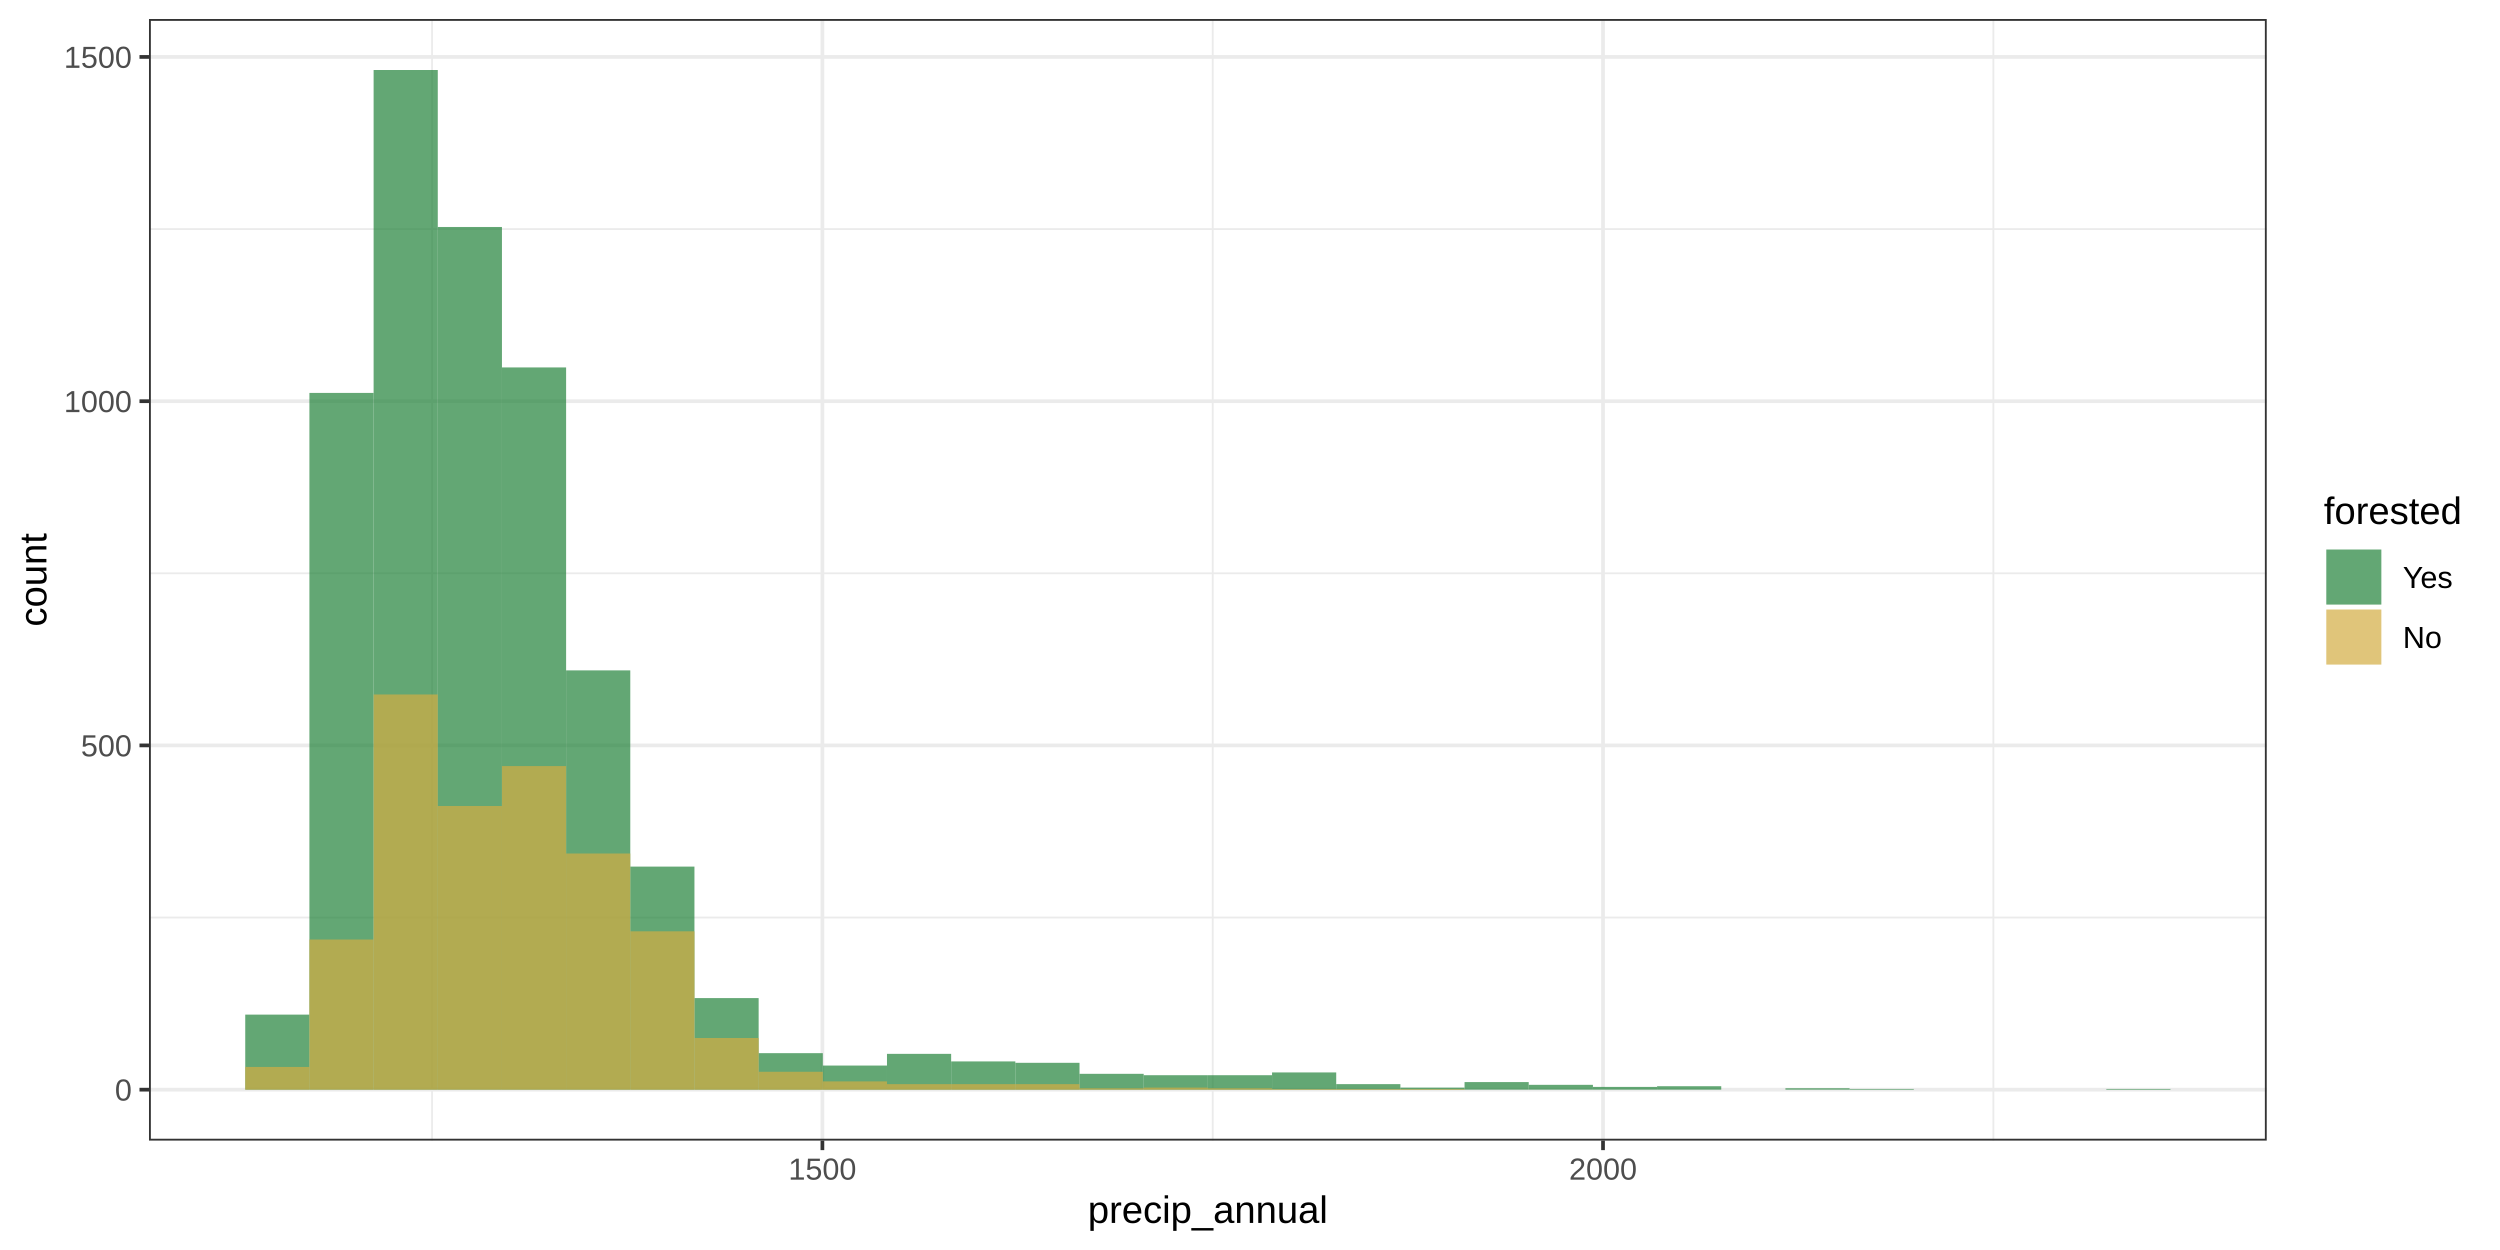
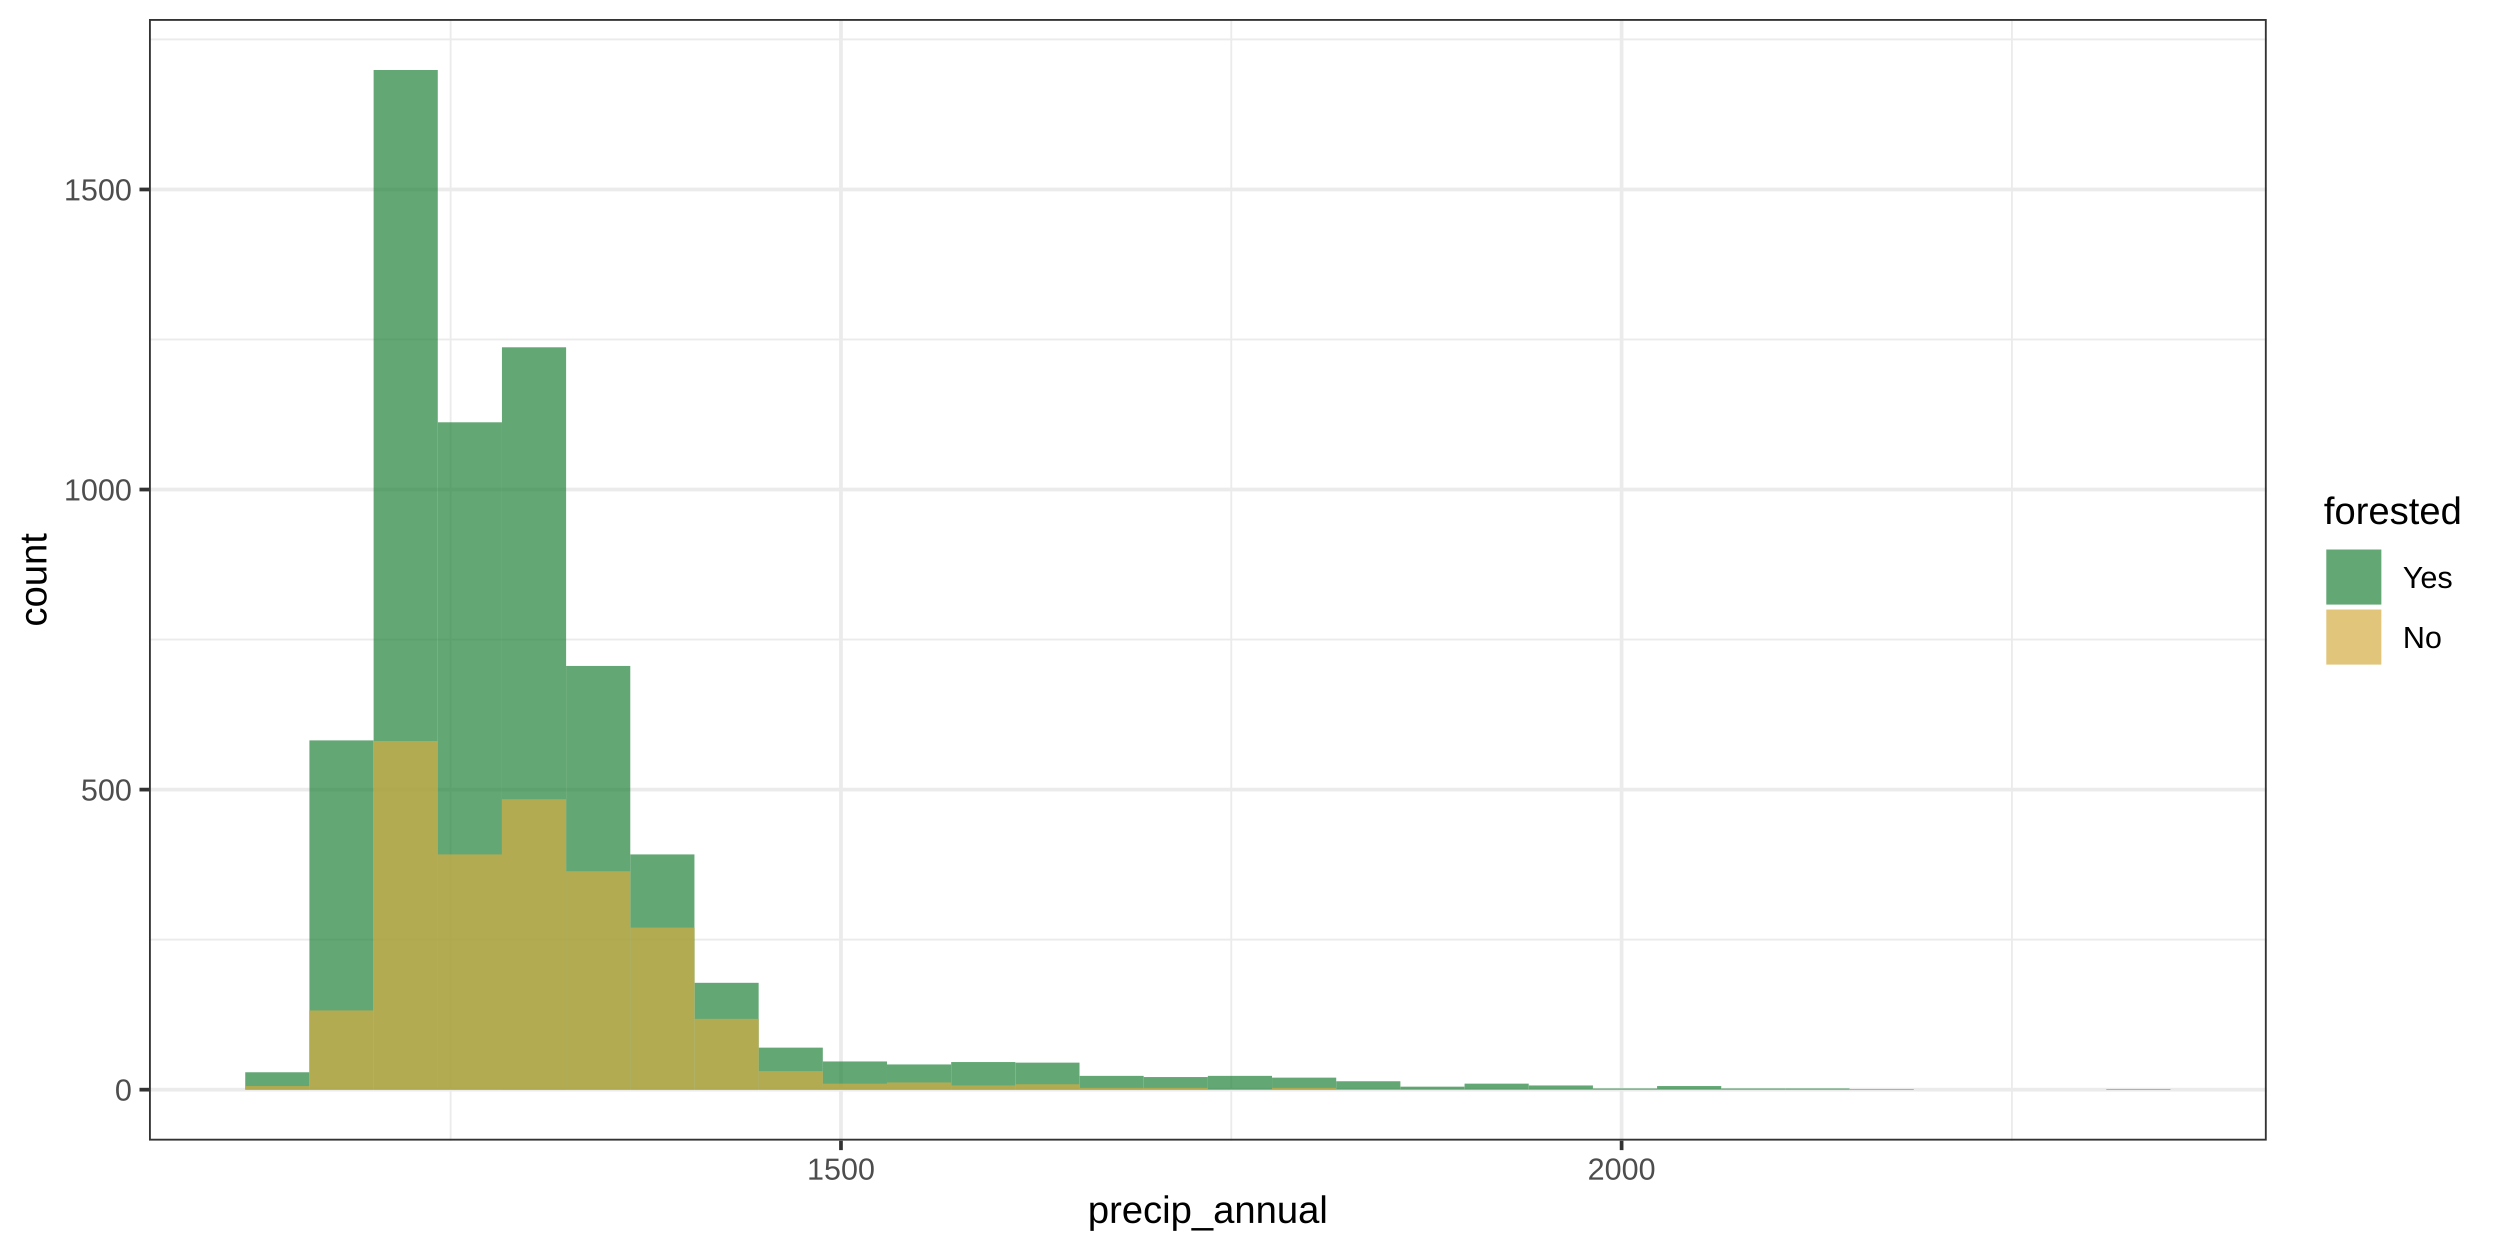
<svg xmlns="http://www.w3.org/2000/svg" width="720.00pt" height="360.00pt" viewBox="0 0 720.00 360.00">
  <g class="svglite">
    <defs>
      <style type="text/css">
    .svglite line, .svglite polyline, .svglite polygon, .svglite path, .svglite rect, .svglite circle {
      fill: none;
      stroke: #000000;
      stroke-linecap: round;
      stroke-linejoin: round;
      stroke-miterlimit: 10.00;
    }
    .svglite text {
      white-space: pre;
    }
    .svglite g.glyphgroup path {
      fill: inherit;
      stroke: none;
    }
  </style>
    </defs>
    <rect width="100%" height="100%" style="stroke: none; fill: #FFFFFF;" />
    <defs>
      <clipPath id="cpMC4wMHw3MjAuMDB8MC4wMHwzNjAuMDA=">
        <rect x="0.00" y="0.00" width="720.00" height="360.00" />
      </clipPath>
    </defs>
    <g clip-path="url(#cpMC4wMHw3MjAuMDB8MC4wMHwzNjAuMDA=)">
      <rect x="0.00" y="0.00" width="720.00" height="360.00" style="stroke-width: 1.07; stroke: #FFFFFF; fill: #FFFFFF;" />
    </g>
    <defs>
      <clipPath id="cpNDIuOTF8NjUyLjgyfDUuNDh8MzI4LjUw">
        <rect x="42.91" y="5.48" width="609.91" height="323.02" />
      </clipPath>
    </defs>
    <g clip-path="url(#cpNDIuOTF8NjUyLjgyfDUuNDh8MzI4LjUw)">
      <rect x="42.91" y="5.48" width="609.91" height="323.02" style="stroke-width: 1.07; stroke: none; fill: #FFFFFF;" />
-       <polyline points="42.91,264.25 652.82,264.25 " style="stroke-width: 0.53; stroke: #EBEBEB; stroke-linecap: butt;" />
-       <polyline points="42.91,165.11 652.82,165.11 " style="stroke-width: 0.53; stroke: #EBEBEB; stroke-linecap: butt;" />
-       <polyline points="42.91,65.97 652.82,65.97 " style="stroke-width: 0.53; stroke: #EBEBEB; stroke-linecap: butt;" />
-       <polyline points="124.43,328.50 124.43,5.48 " style="stroke-width: 0.53; stroke: #EBEBEB; stroke-linecap: butt;" />
-       <polyline points="349.26,328.50 349.26,5.48 " style="stroke-width: 0.53; stroke: #EBEBEB; stroke-linecap: butt;" />
-       <polyline points="574.09,328.50 574.09,5.48 " style="stroke-width: 0.53; stroke: #EBEBEB; stroke-linecap: butt;" />
+       <polyline points="42.91,270.61 652.82,270.61 " style="stroke-width: 0.53; stroke: #EBEBEB; stroke-linecap: butt;" />
+       <polyline points="42.91,184.19 652.82,184.19 " style="stroke-width: 0.53; stroke: #EBEBEB; stroke-linecap: butt;" />
+       <polyline points="42.91,97.77 652.82,97.77 " style="stroke-width: 0.53; stroke: #EBEBEB; stroke-linecap: butt;" />
+       <polyline points="42.91,11.35 652.82,11.35 " style="stroke-width: 0.53; stroke: #EBEBEB; stroke-linecap: butt;" />
+       <polyline points="129.78,328.50 129.78,5.48 " style="stroke-width: 0.53; stroke: #EBEBEB; stroke-linecap: butt;" />
+       <polyline points="354.61,328.50 354.61,5.48 " style="stroke-width: 0.53; stroke: #EBEBEB; stroke-linecap: butt;" />
+       <polyline points="579.44,328.50 579.44,5.48 " style="stroke-width: 0.53; stroke: #EBEBEB; stroke-linecap: butt;" />
      <polyline points="42.91,313.82 652.82,313.82 " style="stroke-width: 1.07; stroke: #EBEBEB; stroke-linecap: butt;" />
-       <polyline points="42.91,214.68 652.82,214.68 " style="stroke-width: 1.07; stroke: #EBEBEB; stroke-linecap: butt;" />
-       <polyline points="42.91,115.54 652.82,115.54 " style="stroke-width: 1.07; stroke: #EBEBEB; stroke-linecap: butt;" />
-       <polyline points="42.91,16.39 652.82,16.39 " style="stroke-width: 1.07; stroke: #EBEBEB; stroke-linecap: butt;" />
-       <polyline points="236.85,328.50 236.85,5.48 " style="stroke-width: 1.07; stroke: #EBEBEB; stroke-linecap: butt;" />
-       <polyline points="461.67,328.50 461.67,5.48 " style="stroke-width: 1.07; stroke: #EBEBEB; stroke-linecap: butt;" />
-       <rect x="70.63" y="292.21" width="18.48" height="21.61" style="stroke-width: 1.07; stroke: none; stroke-linecap: butt; stroke-linejoin: miter; fill: #218239; fill-opacity: 0.70;" />
-       <rect x="89.11" y="113.16" width="18.48" height="200.66" style="stroke-width: 1.07; stroke: none; stroke-linecap: butt; stroke-linejoin: miter; fill: #218239; fill-opacity: 0.70;" />
+       <polyline points="42.91,227.40 652.82,227.40 " style="stroke-width: 1.07; stroke: #EBEBEB; stroke-linecap: butt;" />
+       <polyline points="42.91,140.98 652.82,140.98 " style="stroke-width: 1.07; stroke: #EBEBEB; stroke-linecap: butt;" />
+       <polyline points="42.91,54.56 652.82,54.56 " style="stroke-width: 1.07; stroke: #EBEBEB; stroke-linecap: butt;" />
+       <polyline points="242.20,328.50 242.20,5.48 " style="stroke-width: 1.07; stroke: #EBEBEB; stroke-linecap: butt;" />
+       <polyline points="467.02,328.50 467.02,5.48 " style="stroke-width: 1.07; stroke: #EBEBEB; stroke-linecap: butt;" />
+       <rect x="70.63" y="308.81" width="18.48" height="5.01" style="stroke-width: 1.07; stroke: none; stroke-linecap: butt; stroke-linejoin: miter; fill: #218239; fill-opacity: 0.70;" />
+       <rect x="89.11" y="213.23" width="18.48" height="100.59" style="stroke-width: 1.07; stroke: none; stroke-linecap: butt; stroke-linejoin: miter; fill: #218239; fill-opacity: 0.70;" />
      <rect x="107.60" y="20.16" width="18.48" height="293.66" style="stroke-width: 1.07; stroke: none; stroke-linecap: butt; stroke-linejoin: miter; fill: #218239; fill-opacity: 0.70;" />
-       <rect x="126.08" y="65.37" width="18.48" height="248.45" style="stroke-width: 1.07; stroke: none; stroke-linecap: butt; stroke-linejoin: miter; fill: #218239; fill-opacity: 0.70;" />
-       <rect x="144.56" y="105.82" width="18.48" height="208.00" style="stroke-width: 1.07; stroke: none; stroke-linecap: butt; stroke-linejoin: miter; fill: #218239; fill-opacity: 0.70;" />
-       <rect x="163.04" y="193.07" width="18.48" height="120.75" style="stroke-width: 1.07; stroke: none; stroke-linecap: butt; stroke-linejoin: miter; fill: #218239; fill-opacity: 0.70;" />
-       <rect x="181.52" y="249.58" width="18.48" height="64.24" style="stroke-width: 1.07; stroke: none; stroke-linecap: butt; stroke-linejoin: miter; fill: #218239; fill-opacity: 0.70;" />
-       <rect x="200.01" y="287.45" width="18.48" height="26.37" style="stroke-width: 1.07; stroke: none; stroke-linecap: butt; stroke-linejoin: miter; fill: #218239; fill-opacity: 0.70;" />
-       <rect x="218.49" y="303.31" width="18.48" height="10.51" style="stroke-width: 1.07; stroke: none; stroke-linecap: butt; stroke-linejoin: miter; fill: #218239; fill-opacity: 0.70;" />
-       <rect x="236.97" y="306.88" width="18.48" height="6.94" style="stroke-width: 1.07; stroke: none; stroke-linecap: butt; stroke-linejoin: miter; fill: #218239; fill-opacity: 0.70;" />
-       <rect x="255.45" y="303.51" width="18.48" height="10.31" style="stroke-width: 1.07; stroke: none; stroke-linecap: butt; stroke-linejoin: miter; fill: #218239; fill-opacity: 0.70;" />
-       <rect x="273.94" y="305.69" width="18.48" height="8.13" style="stroke-width: 1.07; stroke: none; stroke-linecap: butt; stroke-linejoin: miter; fill: #218239; fill-opacity: 0.70;" />
-       <rect x="292.42" y="306.09" width="18.48" height="7.73" style="stroke-width: 1.07; stroke: none; stroke-linecap: butt; stroke-linejoin: miter; fill: #218239; fill-opacity: 0.70;" />
-       <rect x="310.90" y="309.26" width="18.48" height="4.56" style="stroke-width: 1.07; stroke: none; stroke-linecap: butt; stroke-linejoin: miter; fill: #218239; fill-opacity: 0.70;" />
-       <rect x="329.38" y="309.66" width="18.48" height="4.16" style="stroke-width: 1.07; stroke: none; stroke-linecap: butt; stroke-linejoin: miter; fill: #218239; fill-opacity: 0.70;" />
-       <rect x="347.86" y="309.66" width="18.48" height="4.16" style="stroke-width: 1.07; stroke: none; stroke-linecap: butt; stroke-linejoin: miter; fill: #218239; fill-opacity: 0.70;" />
-       <rect x="366.35" y="308.86" width="18.48" height="4.96" style="stroke-width: 1.07; stroke: none; stroke-linecap: butt; stroke-linejoin: miter; fill: #218239; fill-opacity: 0.70;" />
-       <rect x="384.83" y="312.23" width="18.48" height="1.59" style="stroke-width: 1.07; stroke: none; stroke-linecap: butt; stroke-linejoin: miter; fill: #218239; fill-opacity: 0.70;" />
-       <rect x="403.31" y="313.23" width="18.48" height="0.59" style="stroke-width: 1.07; stroke: none; stroke-linecap: butt; stroke-linejoin: miter; fill: #218239; fill-opacity: 0.70;" />
-       <rect x="421.79" y="311.64" width="18.48" height="2.18" style="stroke-width: 1.07; stroke: none; stroke-linecap: butt; stroke-linejoin: miter; fill: #218239; fill-opacity: 0.70;" />
-       <rect x="440.28" y="312.43" width="18.48" height="1.39" style="stroke-width: 1.07; stroke: none; stroke-linecap: butt; stroke-linejoin: miter; fill: #218239; fill-opacity: 0.70;" />
-       <rect x="458.76" y="313.03" width="18.48" height="0.79" style="stroke-width: 1.07; stroke: none; stroke-linecap: butt; stroke-linejoin: miter; fill: #218239; fill-opacity: 0.70;" />
-       <rect x="477.24" y="312.83" width="18.48" height="0.99" style="stroke-width: 1.07; stroke: none; stroke-linecap: butt; stroke-linejoin: miter; fill: #218239; fill-opacity: 0.70;" />
-       <rect x="495.72" y="313.82" width="18.48" height="0.00" style="stroke-width: 1.07; stroke: none; stroke-linecap: butt; stroke-linejoin: miter; fill: #218239; fill-opacity: 0.70;" />
-       <rect x="514.20" y="313.42" width="18.48" height="0.40" style="stroke-width: 1.07; stroke: none; stroke-linecap: butt; stroke-linejoin: miter; fill: #218239; fill-opacity: 0.70;" />
-       <rect x="532.69" y="313.62" width="18.48" height="0.20" style="stroke-width: 1.07; stroke: none; stroke-linecap: butt; stroke-linejoin: miter; fill: #218239; fill-opacity: 0.70;" />
+       <rect x="126.08" y="121.62" width="18.48" height="192.20" style="stroke-width: 1.07; stroke: none; stroke-linecap: butt; stroke-linejoin: miter; fill: #218239; fill-opacity: 0.70;" />
+       <rect x="144.56" y="100.02" width="18.48" height="213.81" style="stroke-width: 1.07; stroke: none; stroke-linecap: butt; stroke-linejoin: miter; fill: #218239; fill-opacity: 0.70;" />
+       <rect x="163.04" y="191.79" width="18.48" height="122.03" style="stroke-width: 1.07; stroke: none; stroke-linecap: butt; stroke-linejoin: miter; fill: #218239; fill-opacity: 0.70;" />
+       <rect x="181.52" y="246.07" width="18.48" height="67.75" style="stroke-width: 1.07; stroke: none; stroke-linecap: butt; stroke-linejoin: miter; fill: #218239; fill-opacity: 0.70;" />
+       <rect x="200.01" y="283.05" width="18.48" height="30.77" style="stroke-width: 1.07; stroke: none; stroke-linecap: butt; stroke-linejoin: miter; fill: #218239; fill-opacity: 0.70;" />
+       <rect x="218.49" y="301.72" width="18.48" height="12.10" style="stroke-width: 1.07; stroke: none; stroke-linecap: butt; stroke-linejoin: miter; fill: #218239; fill-opacity: 0.70;" />
+       <rect x="236.97" y="305.70" width="18.48" height="8.12" style="stroke-width: 1.07; stroke: none; stroke-linecap: butt; stroke-linejoin: miter; fill: #218239; fill-opacity: 0.70;" />
+       <rect x="255.45" y="306.56" width="18.48" height="7.26" style="stroke-width: 1.07; stroke: none; stroke-linecap: butt; stroke-linejoin: miter; fill: #218239; fill-opacity: 0.70;" />
+       <rect x="273.94" y="305.87" width="18.48" height="7.95" style="stroke-width: 1.07; stroke: none; stroke-linecap: butt; stroke-linejoin: miter; fill: #218239; fill-opacity: 0.70;" />
+       <rect x="292.42" y="306.04" width="18.48" height="7.78" style="stroke-width: 1.07; stroke: none; stroke-linecap: butt; stroke-linejoin: miter; fill: #218239; fill-opacity: 0.70;" />
+       <rect x="310.90" y="309.85" width="18.48" height="3.98" style="stroke-width: 1.07; stroke: none; stroke-linecap: butt; stroke-linejoin: miter; fill: #218239; fill-opacity: 0.70;" />
+       <rect x="329.38" y="310.19" width="18.48" height="3.63" style="stroke-width: 1.07; stroke: none; stroke-linecap: butt; stroke-linejoin: miter; fill: #218239; fill-opacity: 0.70;" />
+       <rect x="347.86" y="309.85" width="18.48" height="3.98" style="stroke-width: 1.07; stroke: none; stroke-linecap: butt; stroke-linejoin: miter; fill: #218239; fill-opacity: 0.70;" />
+       <rect x="366.35" y="310.36" width="18.48" height="3.46" style="stroke-width: 1.07; stroke: none; stroke-linecap: butt; stroke-linejoin: miter; fill: #218239; fill-opacity: 0.70;" />
+       <rect x="384.83" y="311.40" width="18.48" height="2.42" style="stroke-width: 1.07; stroke: none; stroke-linecap: butt; stroke-linejoin: miter; fill: #218239; fill-opacity: 0.70;" />
+       <rect x="403.31" y="312.96" width="18.48" height="0.86" style="stroke-width: 1.07; stroke: none; stroke-linecap: butt; stroke-linejoin: miter; fill: #218239; fill-opacity: 0.70;" />
+       <rect x="421.79" y="312.09" width="18.48" height="1.73" style="stroke-width: 1.07; stroke: none; stroke-linecap: butt; stroke-linejoin: miter; fill: #218239; fill-opacity: 0.70;" />
+       <rect x="440.28" y="312.61" width="18.48" height="1.21" style="stroke-width: 1.07; stroke: none; stroke-linecap: butt; stroke-linejoin: miter; fill: #218239; fill-opacity: 0.70;" />
+       <rect x="458.76" y="313.48" width="18.48" height="0.35" style="stroke-width: 1.07; stroke: none; stroke-linecap: butt; stroke-linejoin: miter; fill: #218239; fill-opacity: 0.70;" />
+       <rect x="477.24" y="312.78" width="18.48" height="1.04" style="stroke-width: 1.07; stroke: none; stroke-linecap: butt; stroke-linejoin: miter; fill: #218239; fill-opacity: 0.70;" />
+       <rect x="495.72" y="313.48" width="18.48" height="0.35" style="stroke-width: 1.07; stroke: none; stroke-linecap: butt; stroke-linejoin: miter; fill: #218239; fill-opacity: 0.70;" />
+       <rect x="514.20" y="313.48" width="18.48" height="0.35" style="stroke-width: 1.07; stroke: none; stroke-linecap: butt; stroke-linejoin: miter; fill: #218239; fill-opacity: 0.70;" />
+       <rect x="532.69" y="313.65" width="18.48" height="0.17" style="stroke-width: 1.07; stroke: none; stroke-linecap: butt; stroke-linejoin: miter; fill: #218239; fill-opacity: 0.70;" />
      <rect x="551.17" y="313.82" width="18.48" height="0.00" style="stroke-width: 1.07; stroke: none; stroke-linecap: butt; stroke-linejoin: miter; fill: #218239; fill-opacity: 0.70;" />
      <rect x="569.65" y="313.82" width="18.48" height="0.00" style="stroke-width: 1.07; stroke: none; stroke-linecap: butt; stroke-linejoin: miter; fill: #218239; fill-opacity: 0.70;" />
      <rect x="588.13" y="313.82" width="18.48" height="0.00" style="stroke-width: 1.07; stroke: none; stroke-linecap: butt; stroke-linejoin: miter; fill: #218239; fill-opacity: 0.70;" />
-       <rect x="606.62" y="313.62" width="18.48" height="0.20" style="stroke-width: 1.07; stroke: none; stroke-linecap: butt; stroke-linejoin: miter; fill: #218239; fill-opacity: 0.70;" />
-       <rect x="70.63" y="307.28" width="18.48" height="6.54" style="stroke-width: 1.07; stroke: none; stroke-linecap: butt; stroke-linejoin: miter; fill: #D4AD42; fill-opacity: 0.70;" />
-       <rect x="89.11" y="270.59" width="18.48" height="43.23" style="stroke-width: 1.07; stroke: none; stroke-linecap: butt; stroke-linejoin: miter; fill: #D4AD42; fill-opacity: 0.70;" />
-       <rect x="107.60" y="200.01" width="18.48" height="113.81" style="stroke-width: 1.07; stroke: none; stroke-linecap: butt; stroke-linejoin: miter; fill: #D4AD42; fill-opacity: 0.70;" />
-       <rect x="126.08" y="232.13" width="18.48" height="81.69" style="stroke-width: 1.07; stroke: none; stroke-linecap: butt; stroke-linejoin: miter; fill: #D4AD42; fill-opacity: 0.70;" />
-       <rect x="144.56" y="220.63" width="18.48" height="93.19" style="stroke-width: 1.07; stroke: none; stroke-linecap: butt; stroke-linejoin: miter; fill: #D4AD42; fill-opacity: 0.70;" />
-       <rect x="163.04" y="245.81" width="18.48" height="68.01" style="stroke-width: 1.07; stroke: none; stroke-linecap: butt; stroke-linejoin: miter; fill: #D4AD42; fill-opacity: 0.70;" />
-       <rect x="181.52" y="268.22" width="18.48" height="45.61" style="stroke-width: 1.07; stroke: none; stroke-linecap: butt; stroke-linejoin: miter; fill: #D4AD42; fill-opacity: 0.70;" />
-       <rect x="200.01" y="298.95" width="18.48" height="14.87" style="stroke-width: 1.07; stroke: none; stroke-linecap: butt; stroke-linejoin: miter; fill: #D4AD42; fill-opacity: 0.70;" />
-       <rect x="218.49" y="308.67" width="18.48" height="5.16" style="stroke-width: 1.07; stroke: none; stroke-linecap: butt; stroke-linejoin: miter; fill: #D4AD42; fill-opacity: 0.70;" />
-       <rect x="236.97" y="311.44" width="18.48" height="2.38" style="stroke-width: 1.07; stroke: none; stroke-linecap: butt; stroke-linejoin: miter; fill: #D4AD42; fill-opacity: 0.70;" />
-       <rect x="255.45" y="312.23" width="18.48" height="1.59" style="stroke-width: 1.07; stroke: none; stroke-linecap: butt; stroke-linejoin: miter; fill: #D4AD42; fill-opacity: 0.70;" />
-       <rect x="273.94" y="312.23" width="18.48" height="1.59" style="stroke-width: 1.07; stroke: none; stroke-linecap: butt; stroke-linejoin: miter; fill: #D4AD42; fill-opacity: 0.70;" />
-       <rect x="292.42" y="312.23" width="18.48" height="1.59" style="stroke-width: 1.07; stroke: none; stroke-linecap: butt; stroke-linejoin: miter; fill: #D4AD42; fill-opacity: 0.70;" />
-       <rect x="310.90" y="313.42" width="18.48" height="0.40" style="stroke-width: 1.07; stroke: none; stroke-linecap: butt; stroke-linejoin: miter; fill: #D4AD42; fill-opacity: 0.70;" />
-       <rect x="329.38" y="313.23" width="18.48" height="0.59" style="stroke-width: 1.07; stroke: none; stroke-linecap: butt; stroke-linejoin: miter; fill: #D4AD42; fill-opacity: 0.70;" />
-       <rect x="347.86" y="313.42" width="18.48" height="0.40" style="stroke-width: 1.07; stroke: none; stroke-linecap: butt; stroke-linejoin: miter; fill: #D4AD42; fill-opacity: 0.70;" />
-       <rect x="366.35" y="313.62" width="18.48" height="0.20" style="stroke-width: 1.07; stroke: none; stroke-linecap: butt; stroke-linejoin: miter; fill: #D4AD42; fill-opacity: 0.70;" />
-       <rect x="384.83" y="313.62" width="18.48" height="0.20" style="stroke-width: 1.07; stroke: none; stroke-linecap: butt; stroke-linejoin: miter; fill: #D4AD42; fill-opacity: 0.70;" />
-       <rect x="403.31" y="313.62" width="18.48" height="0.20" style="stroke-width: 1.07; stroke: none; stroke-linecap: butt; stroke-linejoin: miter; fill: #D4AD42; fill-opacity: 0.70;" />
+       <rect x="606.62" y="313.65" width="18.48" height="0.17" style="stroke-width: 1.07; stroke: none; stroke-linecap: butt; stroke-linejoin: miter; fill: #218239; fill-opacity: 0.70;" />
+       <rect x="70.63" y="312.78" width="18.48" height="1.04" style="stroke-width: 1.07; stroke: none; stroke-linecap: butt; stroke-linejoin: miter; fill: #D4AD42; fill-opacity: 0.70;" />
+       <rect x="89.11" y="291.01" width="18.48" height="22.82" style="stroke-width: 1.07; stroke: none; stroke-linecap: butt; stroke-linejoin: miter; fill: #D4AD42; fill-opacity: 0.70;" />
+       <rect x="107.60" y="213.40" width="18.48" height="100.42" style="stroke-width: 1.07; stroke: none; stroke-linecap: butt; stroke-linejoin: miter; fill: #D4AD42; fill-opacity: 0.70;" />
+       <rect x="126.08" y="246.07" width="18.48" height="67.75" style="stroke-width: 1.07; stroke: none; stroke-linecap: butt; stroke-linejoin: miter; fill: #D4AD42; fill-opacity: 0.70;" />
+       <rect x="144.56" y="230.17" width="18.48" height="83.66" style="stroke-width: 1.07; stroke: none; stroke-linecap: butt; stroke-linejoin: miter; fill: #D4AD42; fill-opacity: 0.70;" />
+       <rect x="163.04" y="250.91" width="18.48" height="62.91" style="stroke-width: 1.07; stroke: none; stroke-linecap: butt; stroke-linejoin: miter; fill: #D4AD42; fill-opacity: 0.70;" />
+       <rect x="181.52" y="267.15" width="18.48" height="46.67" style="stroke-width: 1.07; stroke: none; stroke-linecap: butt; stroke-linejoin: miter; fill: #D4AD42; fill-opacity: 0.70;" />
+       <rect x="200.01" y="293.43" width="18.48" height="20.40" style="stroke-width: 1.07; stroke: none; stroke-linecap: butt; stroke-linejoin: miter; fill: #D4AD42; fill-opacity: 0.70;" />
+       <rect x="218.49" y="308.46" width="18.48" height="5.36" style="stroke-width: 1.07; stroke: none; stroke-linecap: butt; stroke-linejoin: miter; fill: #D4AD42; fill-opacity: 0.70;" />
+       <rect x="236.97" y="312.09" width="18.48" height="1.73" style="stroke-width: 1.07; stroke: none; stroke-linecap: butt; stroke-linejoin: miter; fill: #D4AD42; fill-opacity: 0.70;" />
+       <rect x="255.45" y="311.75" width="18.48" height="2.07" style="stroke-width: 1.07; stroke: none; stroke-linecap: butt; stroke-linejoin: miter; fill: #D4AD42; fill-opacity: 0.70;" />
+       <rect x="273.94" y="312.61" width="18.48" height="1.21" style="stroke-width: 1.07; stroke: none; stroke-linecap: butt; stroke-linejoin: miter; fill: #D4AD42; fill-opacity: 0.70;" />
+       <rect x="292.42" y="312.27" width="18.48" height="1.56" style="stroke-width: 1.07; stroke: none; stroke-linecap: butt; stroke-linejoin: miter; fill: #D4AD42; fill-opacity: 0.70;" />
+       <rect x="310.90" y="313.30" width="18.48" height="0.52" style="stroke-width: 1.07; stroke: none; stroke-linecap: butt; stroke-linejoin: miter; fill: #D4AD42; fill-opacity: 0.70;" />
+       <rect x="329.38" y="313.30" width="18.48" height="0.52" style="stroke-width: 1.07; stroke: none; stroke-linecap: butt; stroke-linejoin: miter; fill: #D4AD42; fill-opacity: 0.70;" />
+       <rect x="347.86" y="313.82" width="18.48" height="0.00" style="stroke-width: 1.07; stroke: none; stroke-linecap: butt; stroke-linejoin: miter; fill: #D4AD42; fill-opacity: 0.70;" />
+       <rect x="366.35" y="313.30" width="18.48" height="0.52" style="stroke-width: 1.07; stroke: none; stroke-linecap: butt; stroke-linejoin: miter; fill: #D4AD42; fill-opacity: 0.70;" />
+       <rect x="384.83" y="313.65" width="18.48" height="0.17" style="stroke-width: 1.07; stroke: none; stroke-linecap: butt; stroke-linejoin: miter; fill: #D4AD42; fill-opacity: 0.70;" />
+       <rect x="403.31" y="313.65" width="18.48" height="0.17" style="stroke-width: 1.07; stroke: none; stroke-linecap: butt; stroke-linejoin: miter; fill: #D4AD42; fill-opacity: 0.70;" />
      <rect x="421.79" y="313.82" width="18.48" height="0.00" style="stroke-width: 1.07; stroke: none; stroke-linecap: butt; stroke-linejoin: miter; fill: #D4AD42; fill-opacity: 0.70;" />
      <rect x="440.28" y="313.82" width="18.48" height="0.00" style="stroke-width: 1.07; stroke: none; stroke-linecap: butt; stroke-linejoin: miter; fill: #D4AD42; fill-opacity: 0.70;" />
      <rect x="458.76" y="313.82" width="18.48" height="0.00" style="stroke-width: 1.07; stroke: none; stroke-linecap: butt; stroke-linejoin: miter; fill: #D4AD42; fill-opacity: 0.70;" />
      <rect x="477.24" y="313.82" width="18.48" height="0.00" style="stroke-width: 1.07; stroke: none; stroke-linecap: butt; stroke-linejoin: miter; fill: #D4AD42; fill-opacity: 0.70;" />
      <rect x="495.72" y="313.82" width="18.48" height="0.00" style="stroke-width: 1.07; stroke: none; stroke-linecap: butt; stroke-linejoin: miter; fill: #D4AD42; fill-opacity: 0.70;" />
      <rect x="514.20" y="313.82" width="18.48" height="0.00" style="stroke-width: 1.07; stroke: none; stroke-linecap: butt; stroke-linejoin: miter; fill: #D4AD42; fill-opacity: 0.70;" />
      <rect x="532.69" y="313.82" width="18.48" height="0.00" style="stroke-width: 1.07; stroke: none; stroke-linecap: butt; stroke-linejoin: miter; fill: #D4AD42; fill-opacity: 0.70;" />
      <rect x="551.17" y="313.82" width="18.48" height="0.00" style="stroke-width: 1.07; stroke: none; stroke-linecap: butt; stroke-linejoin: miter; fill: #D4AD42; fill-opacity: 0.70;" />
      <rect x="569.65" y="313.82" width="18.48" height="0.00" style="stroke-width: 1.07; stroke: none; stroke-linecap: butt; stroke-linejoin: miter; fill: #D4AD42; fill-opacity: 0.70;" />
      <rect x="588.13" y="313.82" width="18.48" height="0.00" style="stroke-width: 1.07; stroke: none; stroke-linecap: butt; stroke-linejoin: miter; fill: #D4AD42; fill-opacity: 0.70;" />
      <rect x="606.62" y="313.82" width="18.48" height="0.00" style="stroke-width: 1.07; stroke: none; stroke-linecap: butt; stroke-linejoin: miter; fill: #D4AD42; fill-opacity: 0.70;" />
      <rect x="42.91" y="5.48" width="609.91" height="323.02" style="stroke-width: 1.07; stroke: #333333;" />
    </g>
    <g clip-path="url(#cpMC4wMHw3MjAuMDB8MC4wMHwzNjAuMDA=)">
      <text x="37.98" y="316.97" text-anchor="end" style="font-size: 8.80px;fill: #4D4D4D; font-family: &quot;Arial&quot;;" textLength="4.89px" lengthAdjust="spacingAndGlyphs">0</text>
-       <text x="37.98" y="217.83" text-anchor="end" style="font-size: 8.80px;fill: #4D4D4D; font-family: &quot;Arial&quot;;" textLength="14.67px" lengthAdjust="spacingAndGlyphs">500</text>
-       <text x="37.98" y="118.69" text-anchor="end" style="font-size: 8.80px;fill: #4D4D4D; font-family: &quot;Arial&quot;;" textLength="19.56px" lengthAdjust="spacingAndGlyphs">1000</text>
-       <text x="37.98" y="19.54" text-anchor="end" style="font-size: 8.80px;fill: #4D4D4D; font-family: &quot;Arial&quot;;" textLength="19.56px" lengthAdjust="spacingAndGlyphs">1500</text>
+       <text x="37.98" y="230.55" text-anchor="end" style="font-size: 8.80px;fill: #4D4D4D; font-family: &quot;Arial&quot;;" textLength="14.67px" lengthAdjust="spacingAndGlyphs">500</text>
+       <text x="37.98" y="144.13" text-anchor="end" style="font-size: 8.80px;fill: #4D4D4D; font-family: &quot;Arial&quot;;" textLength="19.56px" lengthAdjust="spacingAndGlyphs">1000</text>
+       <text x="37.98" y="57.71" text-anchor="end" style="font-size: 8.80px;fill: #4D4D4D; font-family: &quot;Arial&quot;;" textLength="19.56px" lengthAdjust="spacingAndGlyphs">1500</text>
      <polyline points="40.17,313.82 42.91,313.82 " style="stroke-width: 1.07; stroke: #333333; stroke-linecap: butt;" />
-       <polyline points="40.17,214.68 42.91,214.68 " style="stroke-width: 1.07; stroke: #333333; stroke-linecap: butt;" />
-       <polyline points="40.17,115.54 42.91,115.54 " style="stroke-width: 1.07; stroke: #333333; stroke-linecap: butt;" />
-       <polyline points="40.17,16.39 42.91,16.39 " style="stroke-width: 1.07; stroke: #333333; stroke-linecap: butt;" />
-       <polyline points="236.85,331.24 236.85,328.50 " style="stroke-width: 1.07; stroke: #333333; stroke-linecap: butt;" />
-       <polyline points="461.67,331.24 461.67,328.50 " style="stroke-width: 1.07; stroke: #333333; stroke-linecap: butt;" />
-       <text x="236.85" y="339.74" text-anchor="middle" style="font-size: 8.80px;fill: #4D4D4D; font-family: &quot;Arial&quot;;" textLength="19.56px" lengthAdjust="spacingAndGlyphs">1500</text>
-       <text x="461.67" y="339.74" text-anchor="middle" style="font-size: 8.80px;fill: #4D4D4D; font-family: &quot;Arial&quot;;" textLength="19.56px" lengthAdjust="spacingAndGlyphs">2000</text>
+       <polyline points="40.17,227.40 42.91,227.40 " style="stroke-width: 1.07; stroke: #333333; stroke-linecap: butt;" />
+       <polyline points="40.17,140.98 42.91,140.98 " style="stroke-width: 1.07; stroke: #333333; stroke-linecap: butt;" />
+       <polyline points="40.17,54.56 42.91,54.56 " style="stroke-width: 1.07; stroke: #333333; stroke-linecap: butt;" />
+       <polyline points="242.20,331.24 242.20,328.50 " style="stroke-width: 1.07; stroke: #333333; stroke-linecap: butt;" />
+       <polyline points="467.02,331.24 467.02,328.50 " style="stroke-width: 1.07; stroke: #333333; stroke-linecap: butt;" />
+       <text x="242.20" y="339.74" text-anchor="middle" style="font-size: 8.80px;fill: #4D4D4D; font-family: &quot;Arial&quot;;" textLength="19.56px" lengthAdjust="spacingAndGlyphs">1500</text>
+       <text x="467.02" y="339.74" text-anchor="middle" style="font-size: 8.80px;fill: #4D4D4D; font-family: &quot;Arial&quot;;" textLength="19.56px" lengthAdjust="spacingAndGlyphs">2000</text>
      <text x="347.86" y="352.20" text-anchor="middle" style="font-size: 11.00px; font-family: &quot;Arial&quot;;" textLength="69.16px" lengthAdjust="spacingAndGlyphs">precip_annual</text>
      <text transform="translate(13.36,166.99) rotate(-90)" text-anchor="middle" style="font-size: 11.00px; font-family: &quot;Arial&quot;;" textLength="26.94px" lengthAdjust="spacingAndGlyphs">count</text>
      <rect x="663.78" y="136.39" width="50.74" height="61.19" style="stroke-width: 1.07; stroke: none; fill: #FFFFFF;" />
      <text x="669.26" y="150.91" style="font-size: 11.00px; font-family: &quot;Arial&quot;;" textLength="39.78px" lengthAdjust="spacingAndGlyphs">forested</text>
      <rect x="669.26" y="157.55" width="17.28" height="17.28" style="stroke-width: 1.07; stroke: none; fill: #FFFFFF;" />
      <rect x="669.97" y="158.26" width="15.86" height="15.86" style="stroke-width: 1.07; stroke: none; stroke-linecap: butt; stroke-linejoin: miter; fill: #218239; fill-opacity: 0.70;" />
      <rect x="669.26" y="174.83" width="17.28" height="17.28" style="stroke-width: 1.07; stroke: none; fill: #FFFFFF;" />
      <rect x="669.97" y="175.54" width="15.86" height="15.86" style="stroke-width: 1.07; stroke: none; stroke-linecap: butt; stroke-linejoin: miter; fill: #D4AD42; fill-opacity: 0.70;" />
      <text x="692.02" y="169.34" style="font-size: 8.80px; font-family: &quot;Arial&quot;;" textLength="14.36px" lengthAdjust="spacingAndGlyphs">Yes</text>
      <text x="692.02" y="186.62" style="font-size: 8.80px; font-family: &quot;Arial&quot;;" textLength="11.25px" lengthAdjust="spacingAndGlyphs">No</text>
    </g>
  </g>
</svg>
